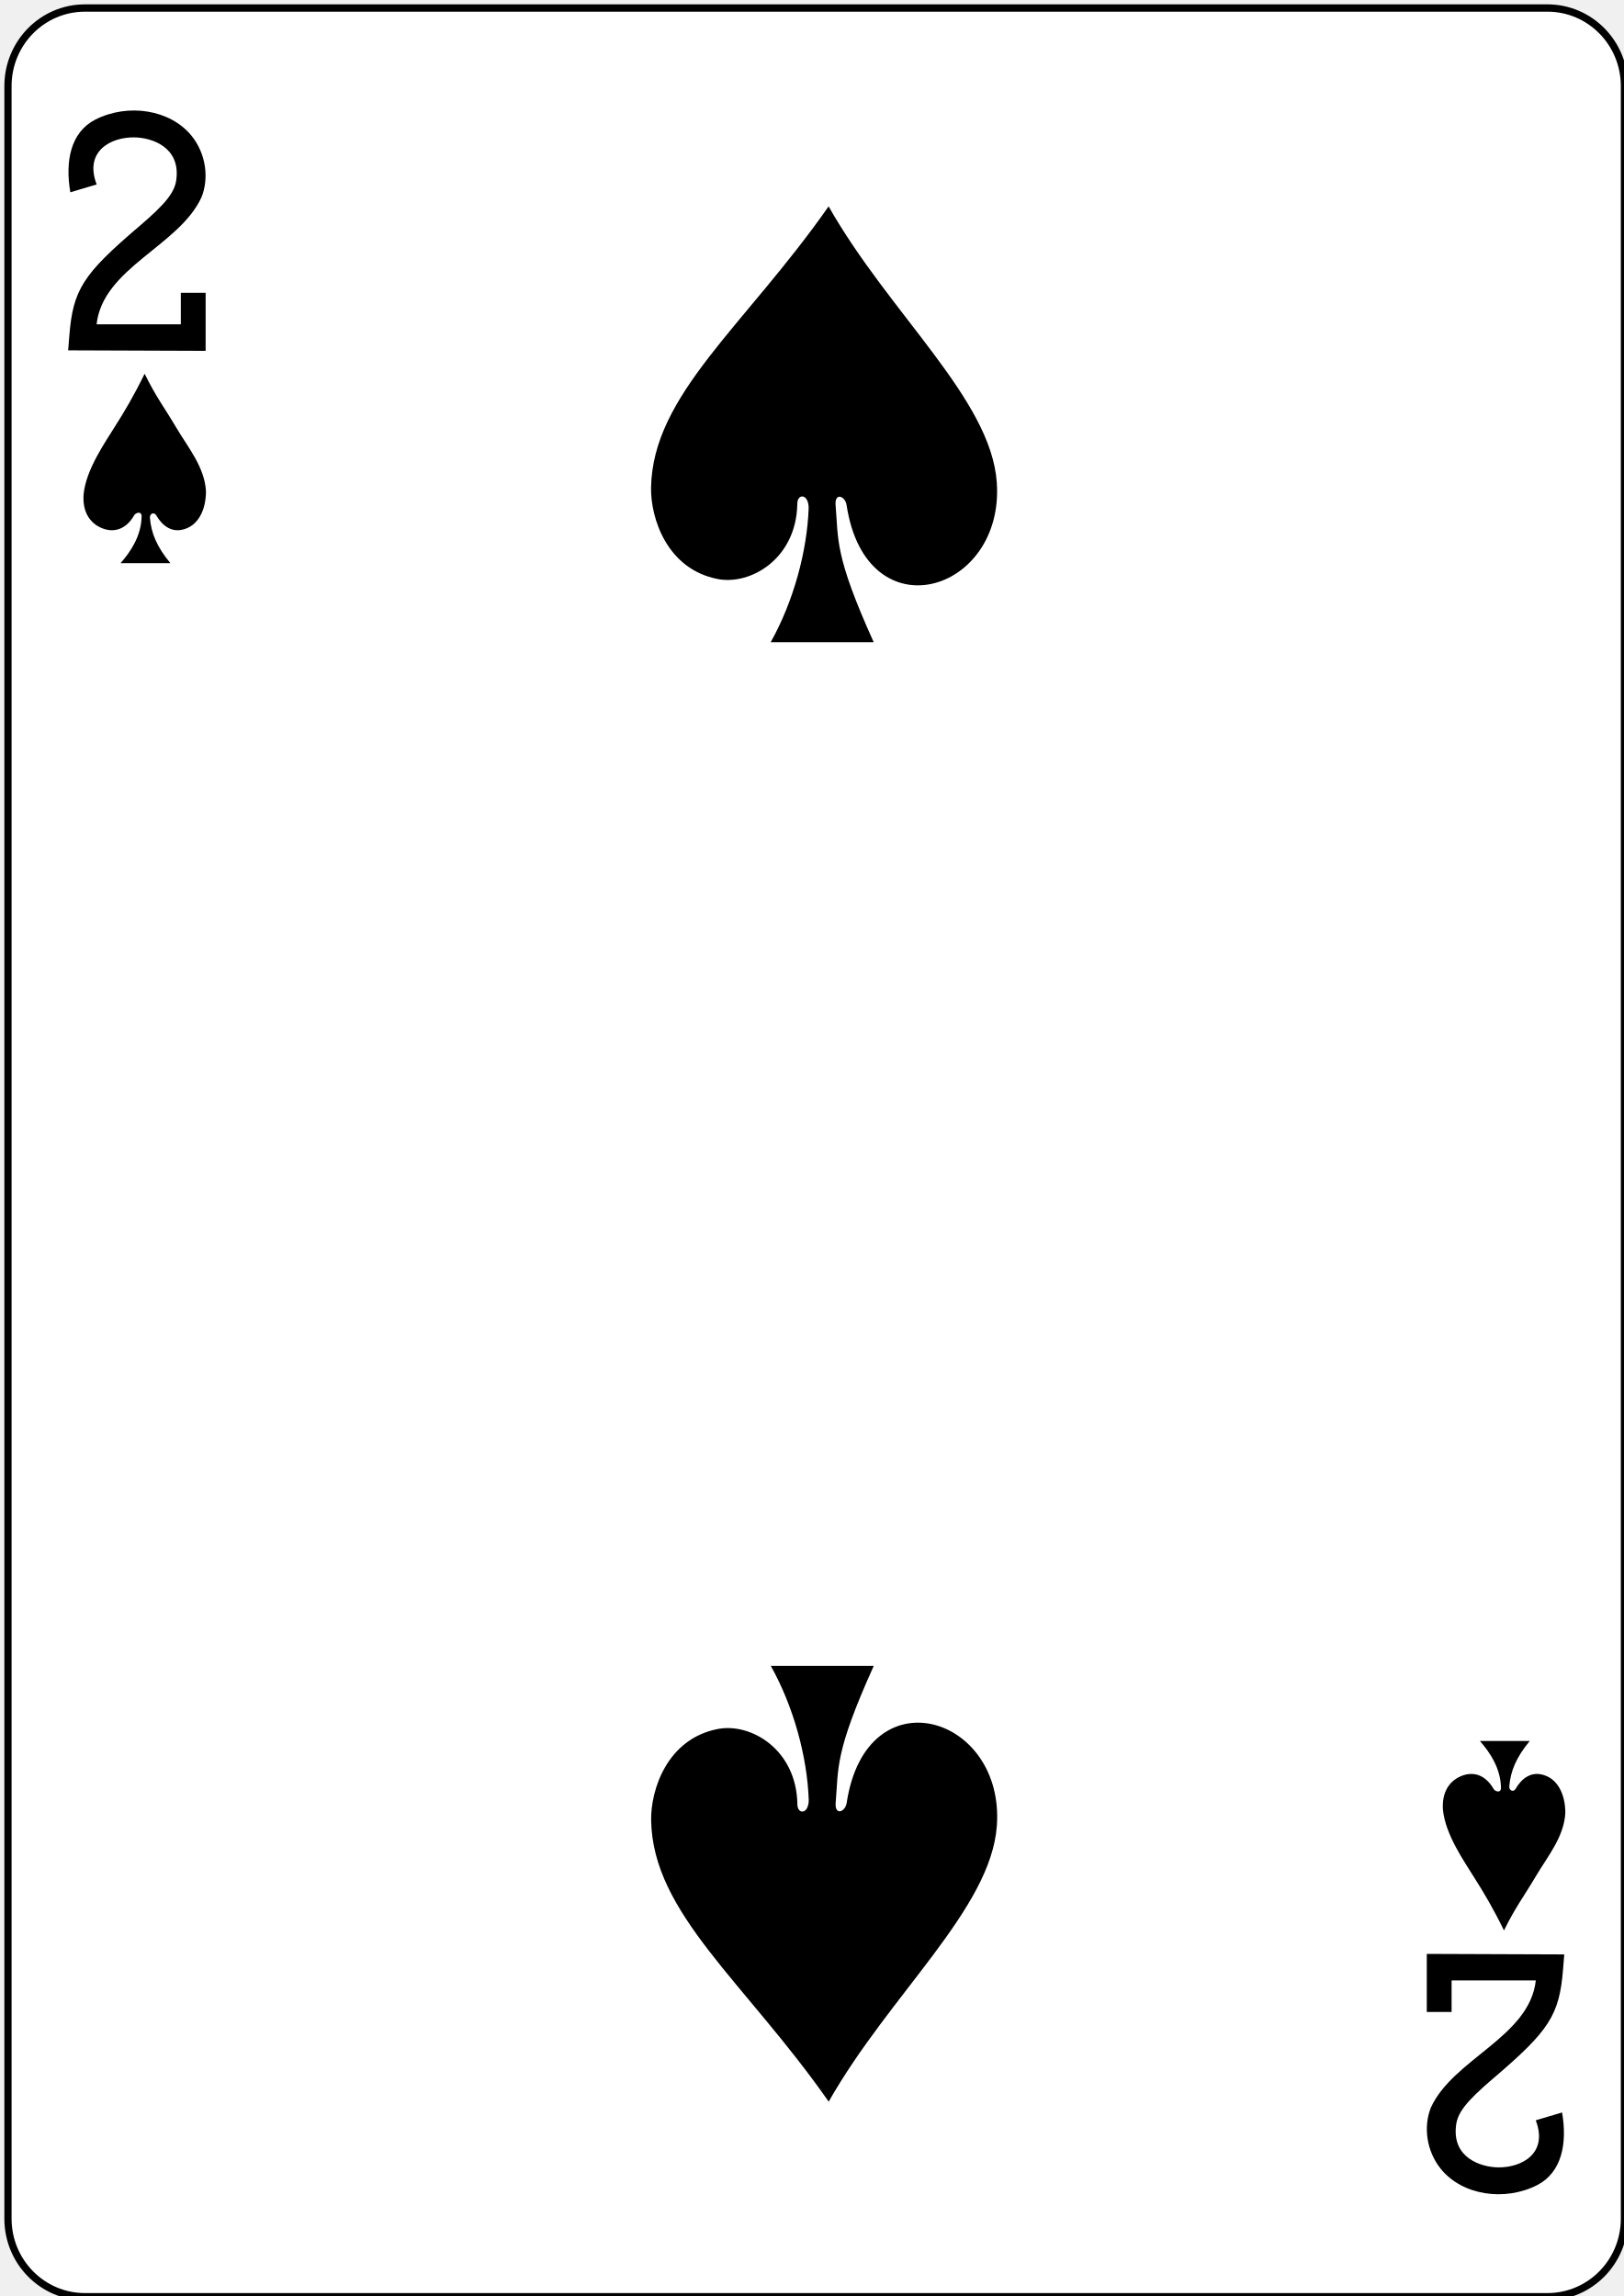
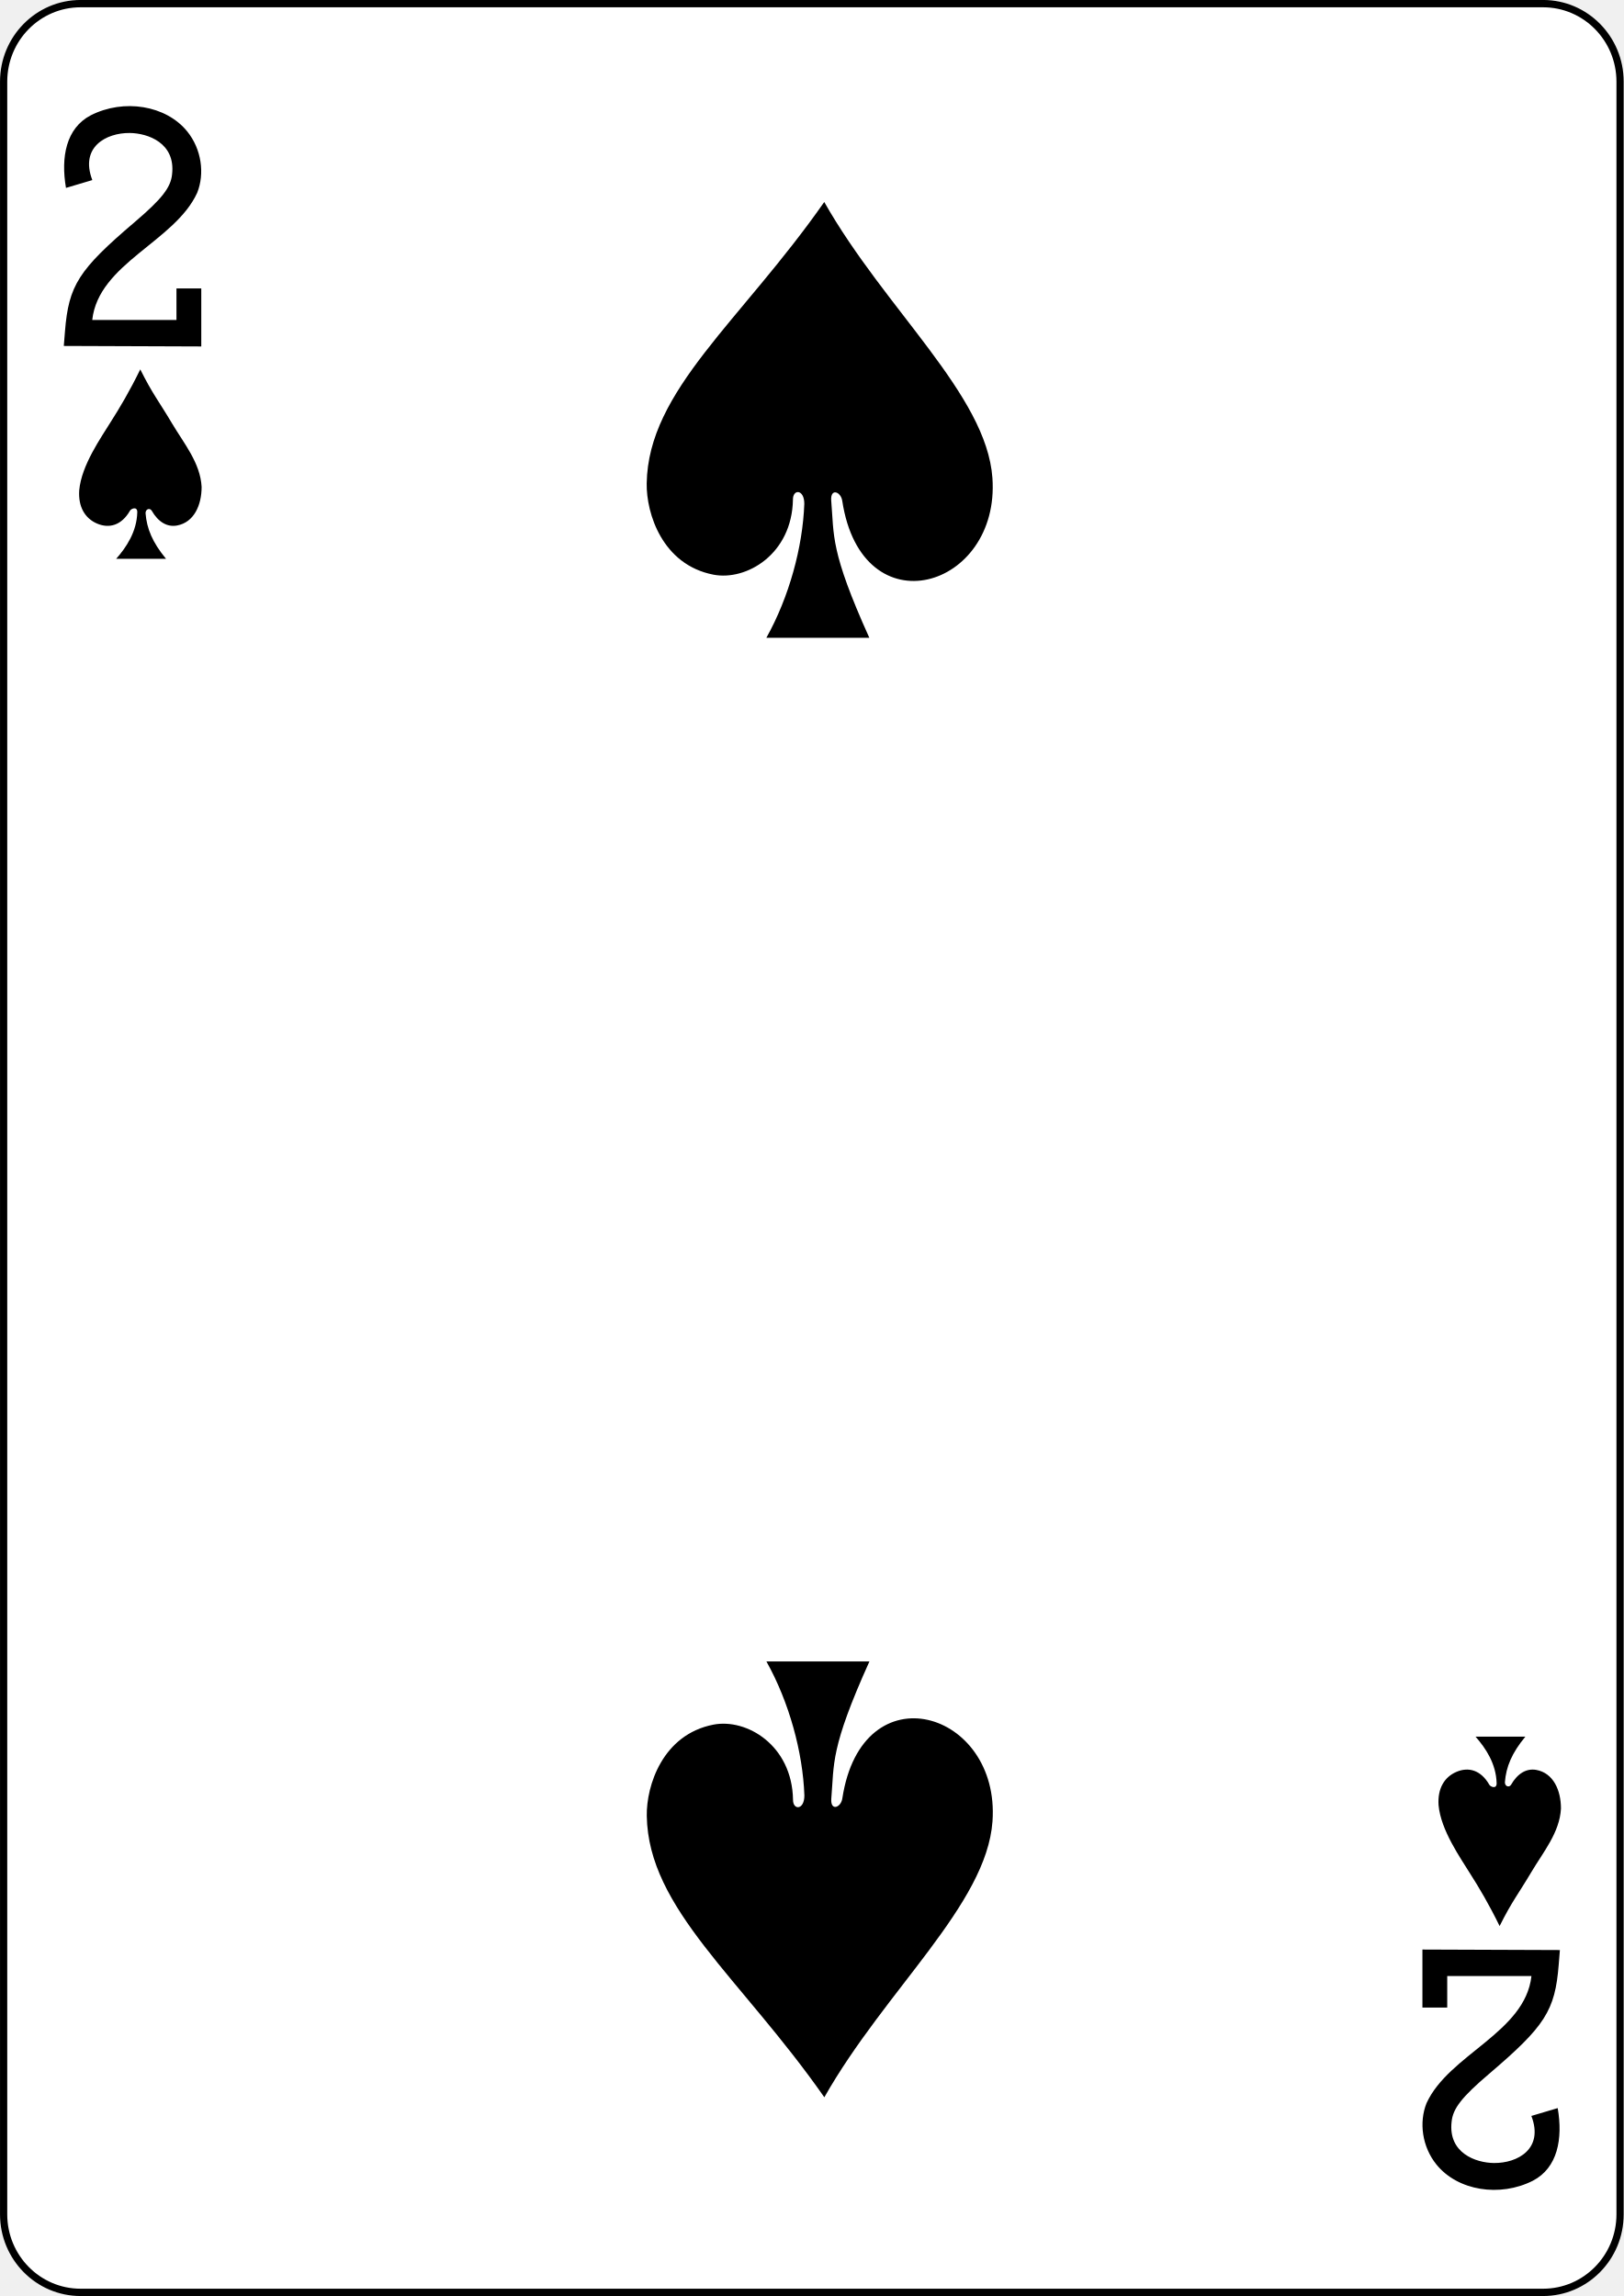
<svg xmlns="http://www.w3.org/2000/svg" version="1.1" id="svg4423" height="1052.362" width="744.094">
  <defs id="defs4425" />
  <g id="layer1">
-     <g transform="matrix(3.318464,0,0,3.364284,-3968.466,-932.0699)" id="g3511" style="display:inline">
+     <g transform="matrix(3.318417,0,0,3.364317,-3970.402,-934.0875)" id="g3511" style="display:inline">
      <g id="g8049">
        <g id="g8879-5" style="display:inline" transform="translate(-5060.953,3024.952)">
          <rect ry="10.63" rx="10.63" style="fill:#ffffff;fill-opacity:1;stroke:#000000;stroke-width:0.997;stroke-miterlimit:4;stroke-opacity:1;stroke-dasharray:none;display:inline" id="rect6347-0" width="223.228" height="311.811" x="6257.929" y="-2746.811" />
          <g id="g8574-2" transform="matrix(0.3010621,0,0,0.3010621,5679.86,-1949.801)">
            <path style="fill:#000000;fill-opacity:1;display:inline" d="m 1947.701,-2492.42 0.547,-6.705 c 1.692,-20.723 6.226,-27.723 31.96,-49.343 12.488,-10.492 16.588,-15.669 17.165,-21.677 1.631,-14.15 -11.131,-18.57 -19.448,-18.647 -10.769,-0.099 -22.951,6.349 -17.143,21.304 l -12.079,3.547 c -2.439,-13.951 0.056,-27.044 11.378,-32.858 15.101,-7.572 34.478,-4.601 44.255,7.33 6.571,8.019 8.064,19.086 4.543,27.754 -10.299,22.16 -45.243,31.908 -48.132,57.528 l 38.634,0 0,-14.267 11.379,0 0,26.264 z" id="path7100-8" />
            <path id="path7116-6" d="m 2633.966,-1766.532 -0.547,6.705 c -1.692,20.723 -6.226,27.723 -31.96,49.343 -12.488,10.492 -16.588,15.669 -17.165,21.677 -1.631,14.15 11.131,18.57 19.448,18.647 10.769,0.099 22.951,-6.349 17.143,-21.304 l 12.079,-3.547 c 2.439,13.951 -0.056,27.044 -11.378,32.858 -15.101,7.572 -34.478,4.601 -44.255,-7.33 -6.571,-8.019 -8.064,-19.086 -4.543,-27.754 10.299,-22.16 45.243,-31.908 48.132,-57.528 l -38.634,0 0,14.267 -11.379,0 0,-26.264 z" style="fill:#000000;fill-opacity:1;display:inline" />
          </g>
        </g>
      </g>
      <path id="path3194" d="m 1307.548,346.303 c 0.015,-2.026 -1.587,-2.064 -1.569,-0.586 -0.134,7.429 -6.417,11.086 -10.981,10.219 -7.036,-1.338 -9.282,-8.322 -9.215,-12.435 0.207,-12.696 12.988,-22.058 24.52,-38.335 8.45,14.691 22.397,26.23 23.223,37.586 1.098,15.098 -18.009,20.73 -20.737,3.133 -0.176,-1.243 -1.64,-1.801 -1.526,-0.065 0.414,4.823 -0.175,6.831 5.266,18.719 l -14.222,0 c 3.15,-5.555 5.025,-12.375 5.24,-18.236 z" style="fill:#000000;fill-opacity:1;display:inline" />
      <path id="path3254" d="m 1307.559,522.236 c 0.015,2.026 -1.587,2.064 -1.569,0.586 -0.134,-7.429 -6.417,-11.086 -10.981,-10.219 -7.036,1.338 -9.282,8.322 -9.215,12.435 0.207,12.696 12.988,22.058 24.52,38.335 8.45,-14.691 22.397,-26.23 23.223,-37.586 1.098,-15.098 -18.009,-20.73 -20.737,-3.133 -0.176,1.243 -1.64,1.801 -1.526,0.065 0.414,-4.823 -0.175,-6.831 5.266,-18.719 l -14.222,0 c 3.15,5.555 5.025,12.375 5.24,18.236 z" style="fill:#000000;fill-opacity:1;display:inline" />
      <path id="path3310" d="m 1215.434,347.428 c 0.01,-0.872 -0.895,-0.465 -1.018,-0.19 -1.163,1.986 -2.865,2.448 -4.548,1.732 -1.667,-0.709 -2.604,-2.28 -2.454,-4.522 0.31,-3.438 3.035,-7.2 4.355,-9.326 1.252,-1.93 2.628,-4.222 4.077,-7.154 1.697,3.363 2.559,4.321 4.405,7.391 1.626,2.704 3.893,5.353 4.067,8.622 0,2.485 -1.046,4.832 -3.399,5.259 -1.331,0.242 -2.579,-0.442 -3.504,-2.037 -0.282,-0.407 -0.849,-0.195 -0.839,0.362 0.165,2.093 0.955,3.983 2.829,6.212 l -6.887,0 c 1.41,-1.576 2.849,-3.704 2.915,-6.349 z" style="fill:#000000;fill-opacity:1;display:inline" />
      <path style="fill:#000000;fill-opacity:1;display:inline" d="m 1403.158,520.588 c 0.01,0.872 -0.895,0.465 -1.018,0.19 -1.163,-1.986 -2.865,-2.448 -4.548,-1.732 -1.667,0.709 -2.604,2.28 -2.454,4.522 0.31,3.438 3.035,7.2 4.355,9.326 1.252,1.93 2.628,4.222 4.077,7.154 1.697,-3.363 2.559,-4.321 4.405,-7.392 1.626,-2.704 3.893,-5.353 4.067,-8.622 0,-2.485 -1.046,-4.832 -3.399,-5.259 -1.331,-0.242 -2.579,0.442 -3.504,2.037 -0.282,0.407 -0.849,0.195 -0.839,-0.362 0.165,-2.093 0.955,-3.983 2.829,-6.212 l -6.887,0 c 1.41,1.576 2.849,3.704 2.915,6.349 z" id="path3332" />
    </g>
  </g>
</svg>
